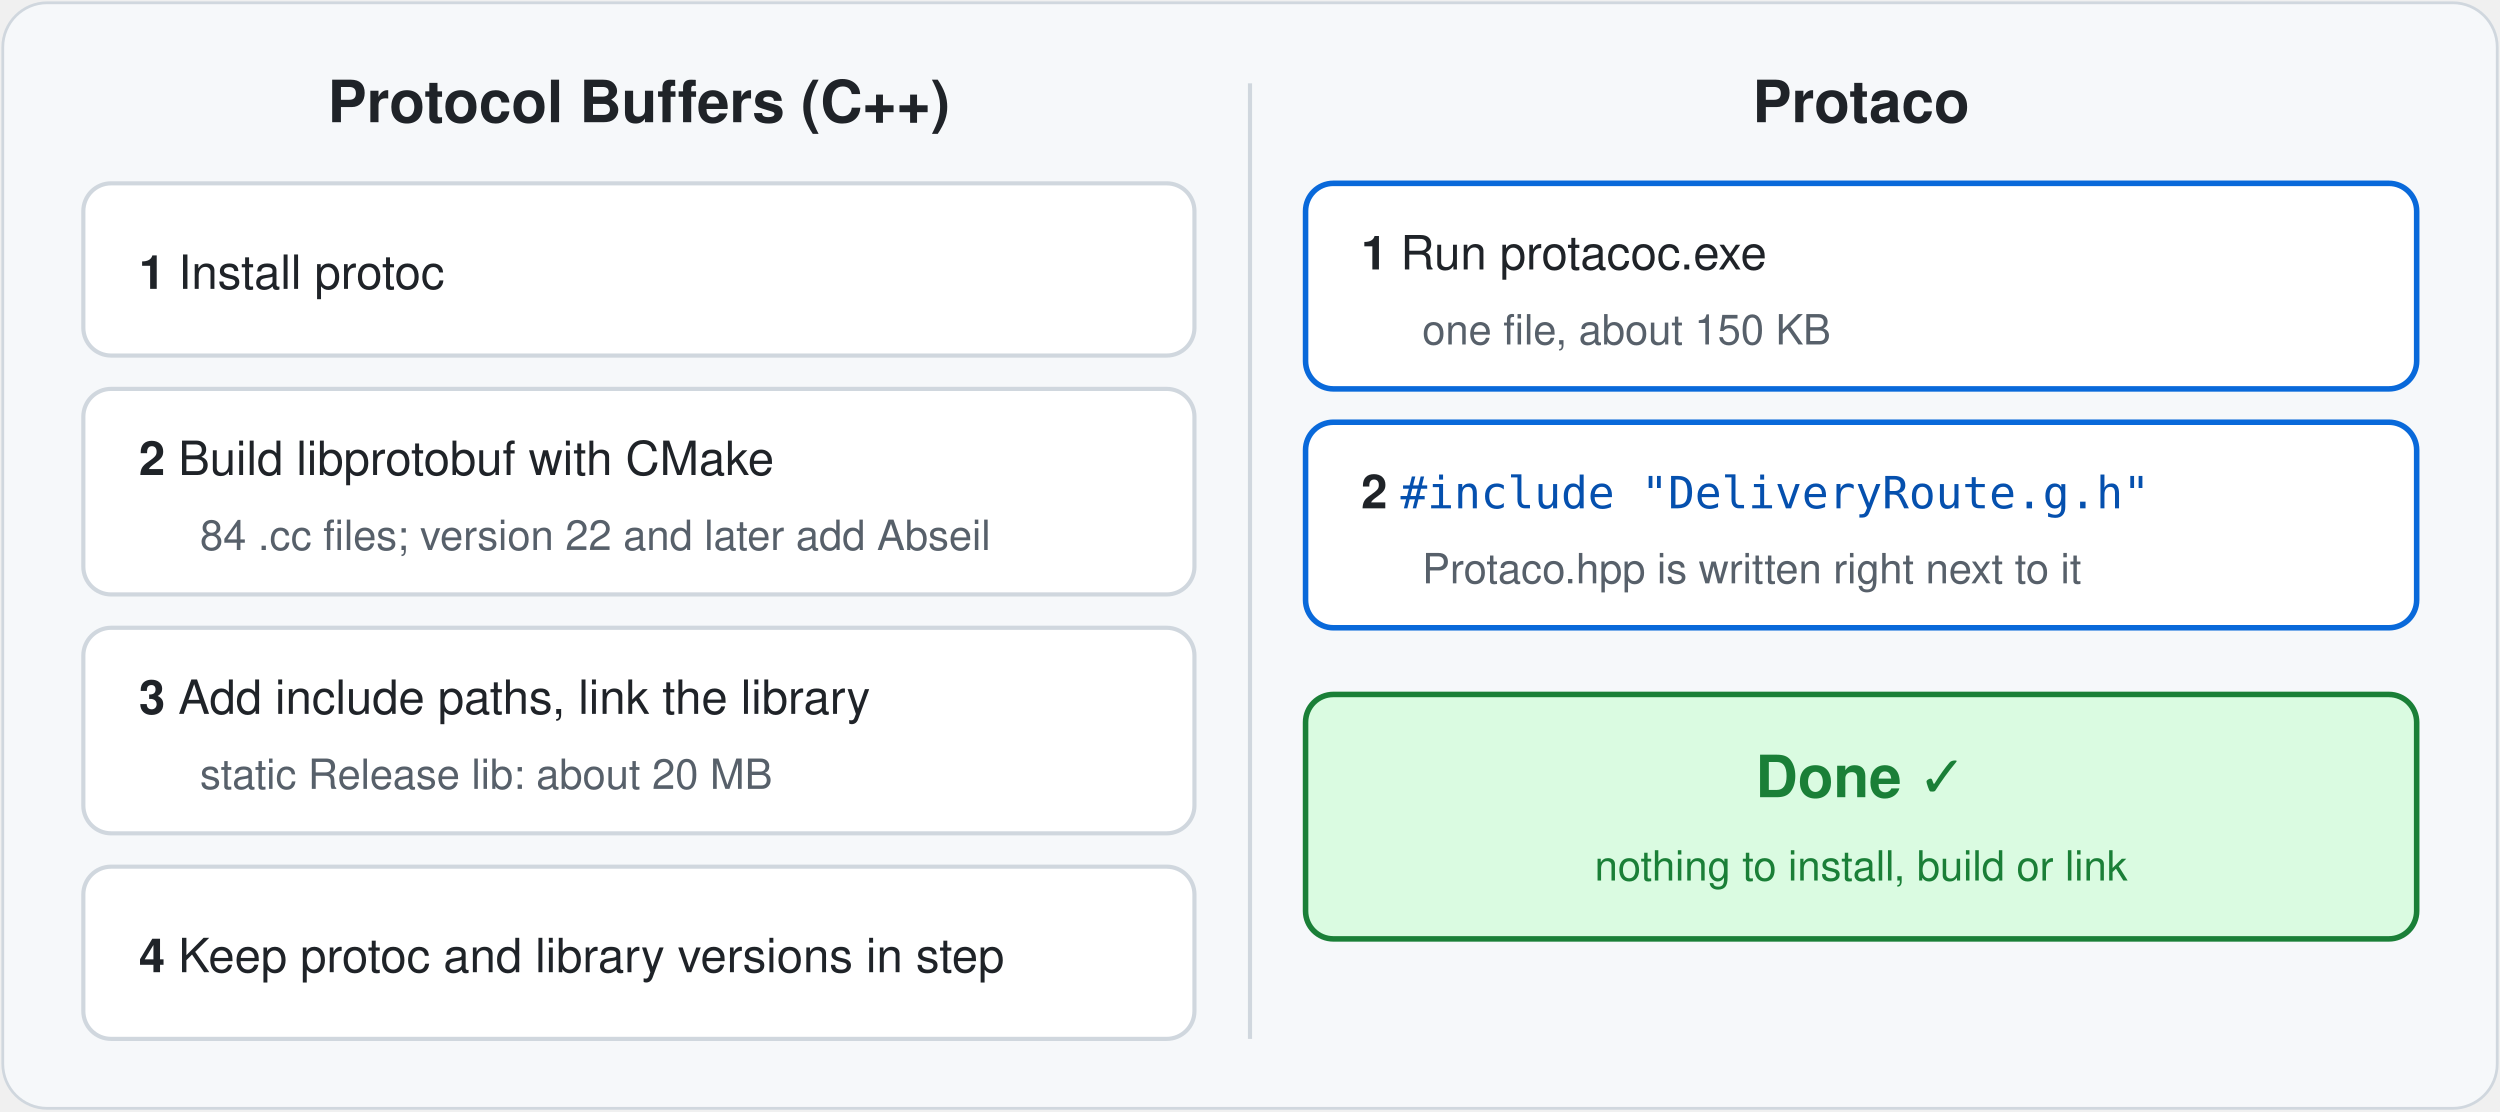
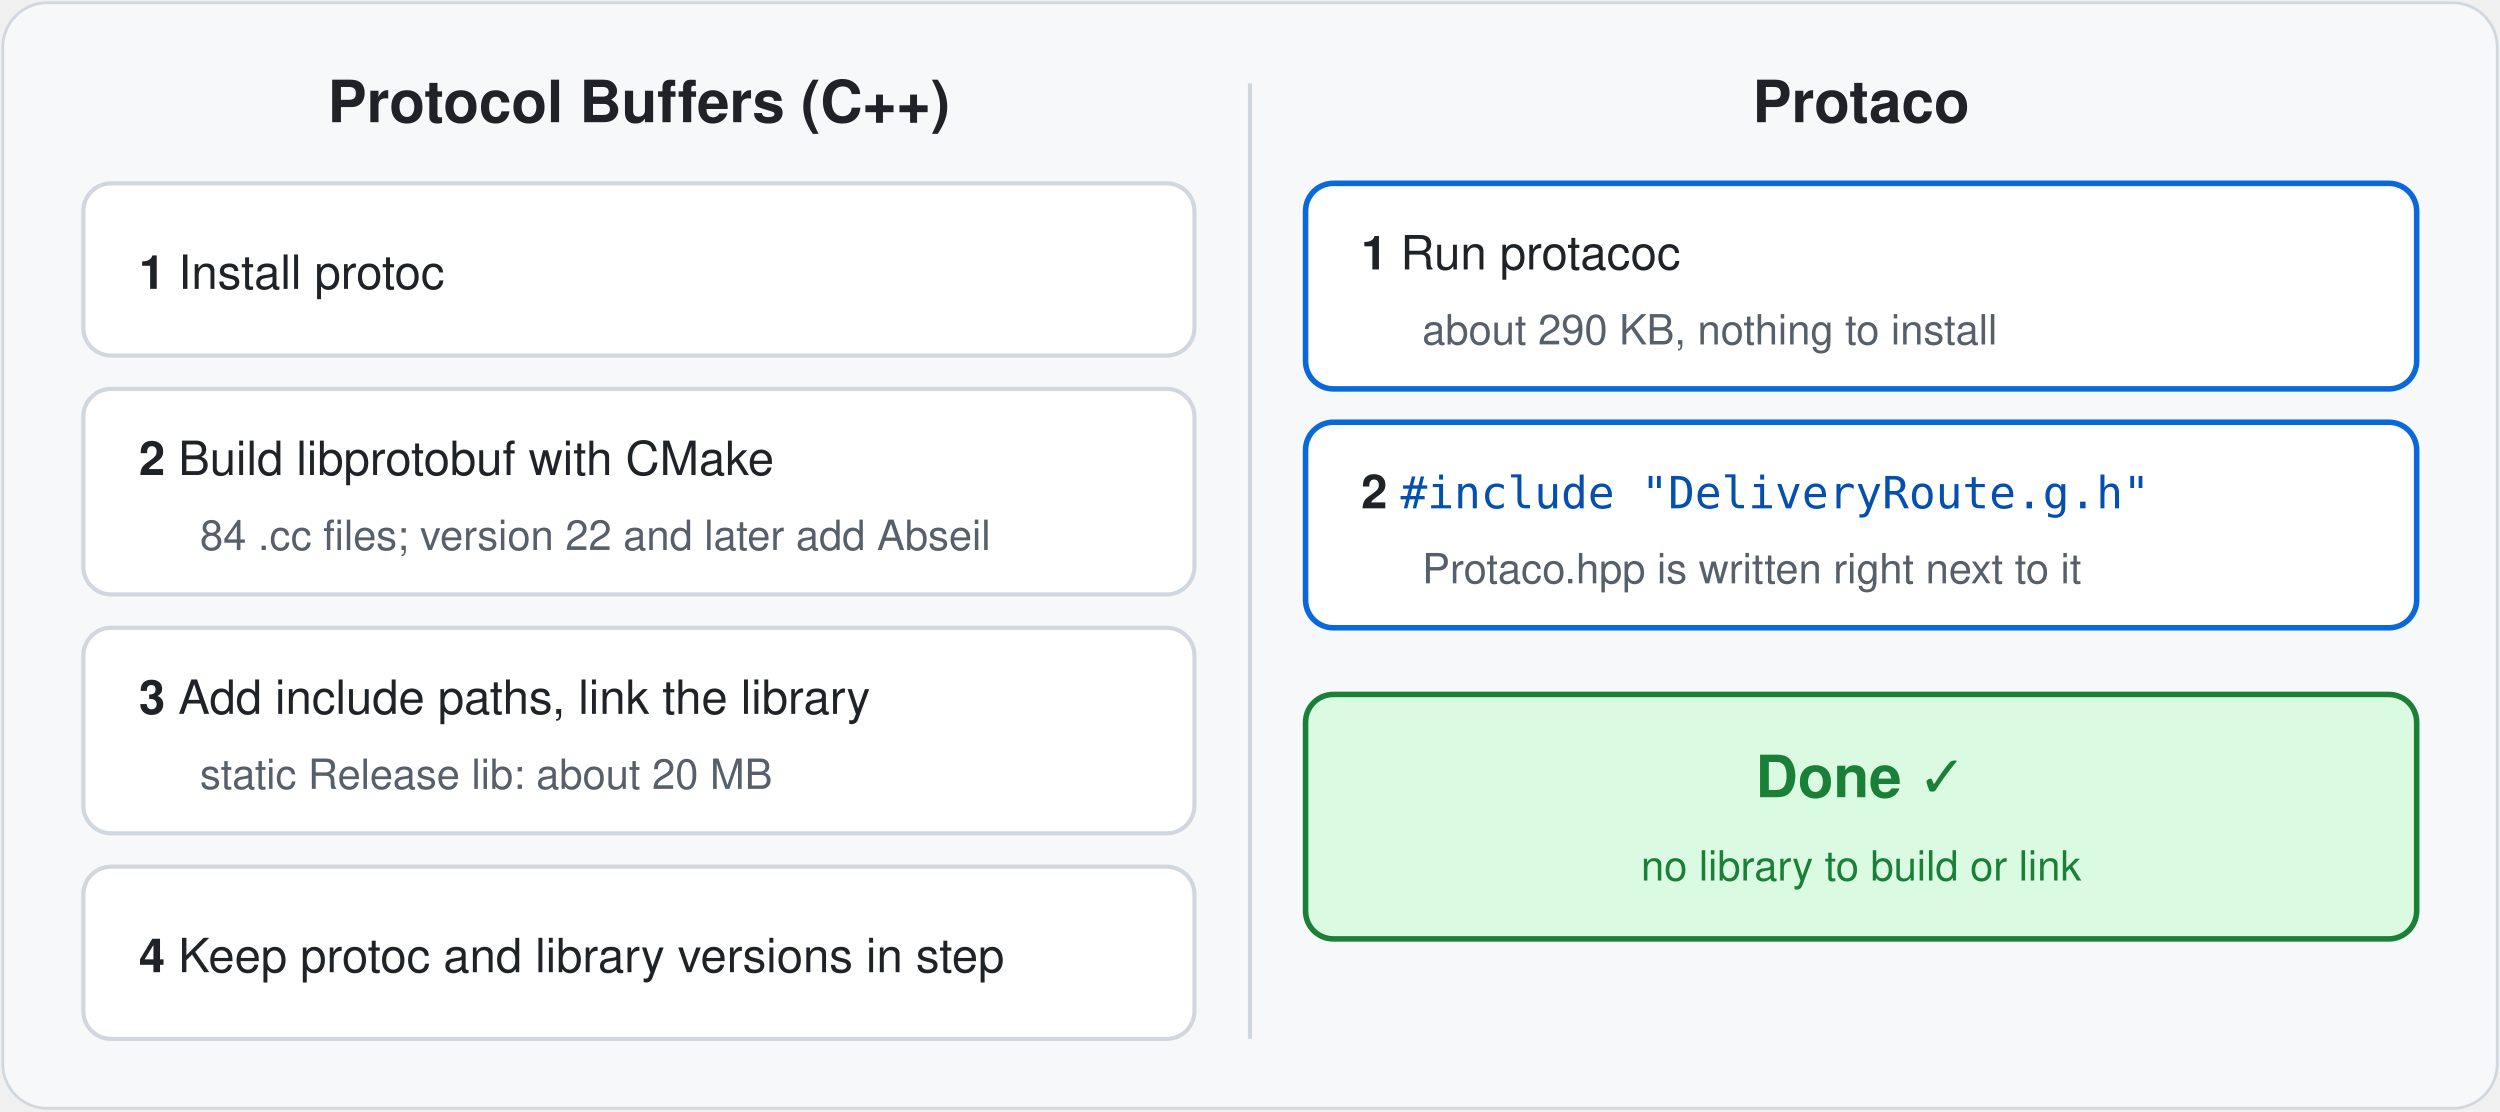
<svg xmlns="http://www.w3.org/2000/svg" viewBox="0 0 900 400" font-family="Segoe UI, Helvetica, Arial, sans-serif">
  <rect x="1" y="1" width="898" height="398" rx="16" fill="#f6f8fa" stroke="#d0d7de" />
  <text x="230" y="44" text-anchor="middle" font-size="21" font-weight="600" fill="#1f2328">Protocol Buffers (C++)</text>
  <g font-size="17" fill="#1f2328">
    <rect x="30" y="66" width="400" height="62" rx="10" fill="#ffffff" stroke="#d0d7de" stroke-width="1.5" />
    <text x="50" y="104">
      <tspan font-weight="600">1</tspan>  Install protoc</text>
    <rect x="30" y="140" width="400" height="74" rx="10" fill="#ffffff" stroke="#d0d7de" stroke-width="1.5" />
    <text x="50" y="171">
      <tspan font-weight="600">2</tspan>  Build libprotobuf with CMake</text>
    <text x="72" y="198" font-size="15" fill="#57606a">84 .cc files; version 22 and later add Abseil</text>
    <rect x="30" y="226" width="400" height="74" rx="10" fill="#ffffff" stroke="#d0d7de" stroke-width="1.5" />
    <text x="50" y="257">
      <tspan font-weight="600">3</tspan>  Add include paths, link the library</text>
    <text x="72" y="284" font-size="15" fill="#57606a">static Release lib: about 20 MB</text>
    <rect x="30" y="312" width="400" height="62" rx="10" fill="#ffffff" stroke="#d0d7de" stroke-width="1.5" />
    <text x="50" y="350">
      <tspan font-weight="600">4</tspan>  Keep protoc and library versions in step</text>
  </g>
  <line x1="450" y1="30" x2="450" y2="374" stroke="#d0d7de" stroke-width="1.5" />
  <text x="670" y="44" text-anchor="middle" font-size="21" font-weight="600" fill="#1f2328">Protaco</text>
  <g font-size="17" fill="#1f2328">
    <rect x="470" y="66" width="400" height="74" rx="10" fill="#ffffff" stroke="#0969da" stroke-width="2" />
    <text x="490" y="97">
-       <tspan font-weight="600">1</tspan>  Run protacoc.exe</text>
-     <text x="512" y="124" font-size="15" fill="#57606a">one file, about 150 KB</text>
+       <tspan font-weight="600">1</tspan>  Run protacoc</text>
+     <text x="512" y="124" font-size="15" fill="#57606a">about 290 KB, nothing to install</text>
    <rect x="470" y="152" width="400" height="74" rx="10" fill="#ffffff" stroke="#0969da" stroke-width="2" />
    <text x="490" y="183">
      <tspan font-weight="600">2</tspan>
      <tspan font-family="Consolas, Menlo, monospace" font-size="16" fill="#0550ae">#include "DeliveryRoute.g.h"</tspan>
    </text>
    <text x="512" y="210" font-size="15" fill="#57606a">Protaco.hpp is written right next to it</text>
  </g>
  <rect x="470" y="250" width="400" height="88" rx="10" fill="#dafbe1" stroke="#1a7f37" stroke-width="2" />
  <text x="670" y="287" text-anchor="middle" font-size="21" font-weight="600" fill="#1a7f37">Done ✓</text>
-   <text x="670" y="317" text-anchor="middle" font-size="15" fill="#1a7f37">nothing to install, build or link</text>
+   <text x="670" y="317" text-anchor="middle" font-size="15" fill="#1a7f37">no library to build or link</text>
</svg>
